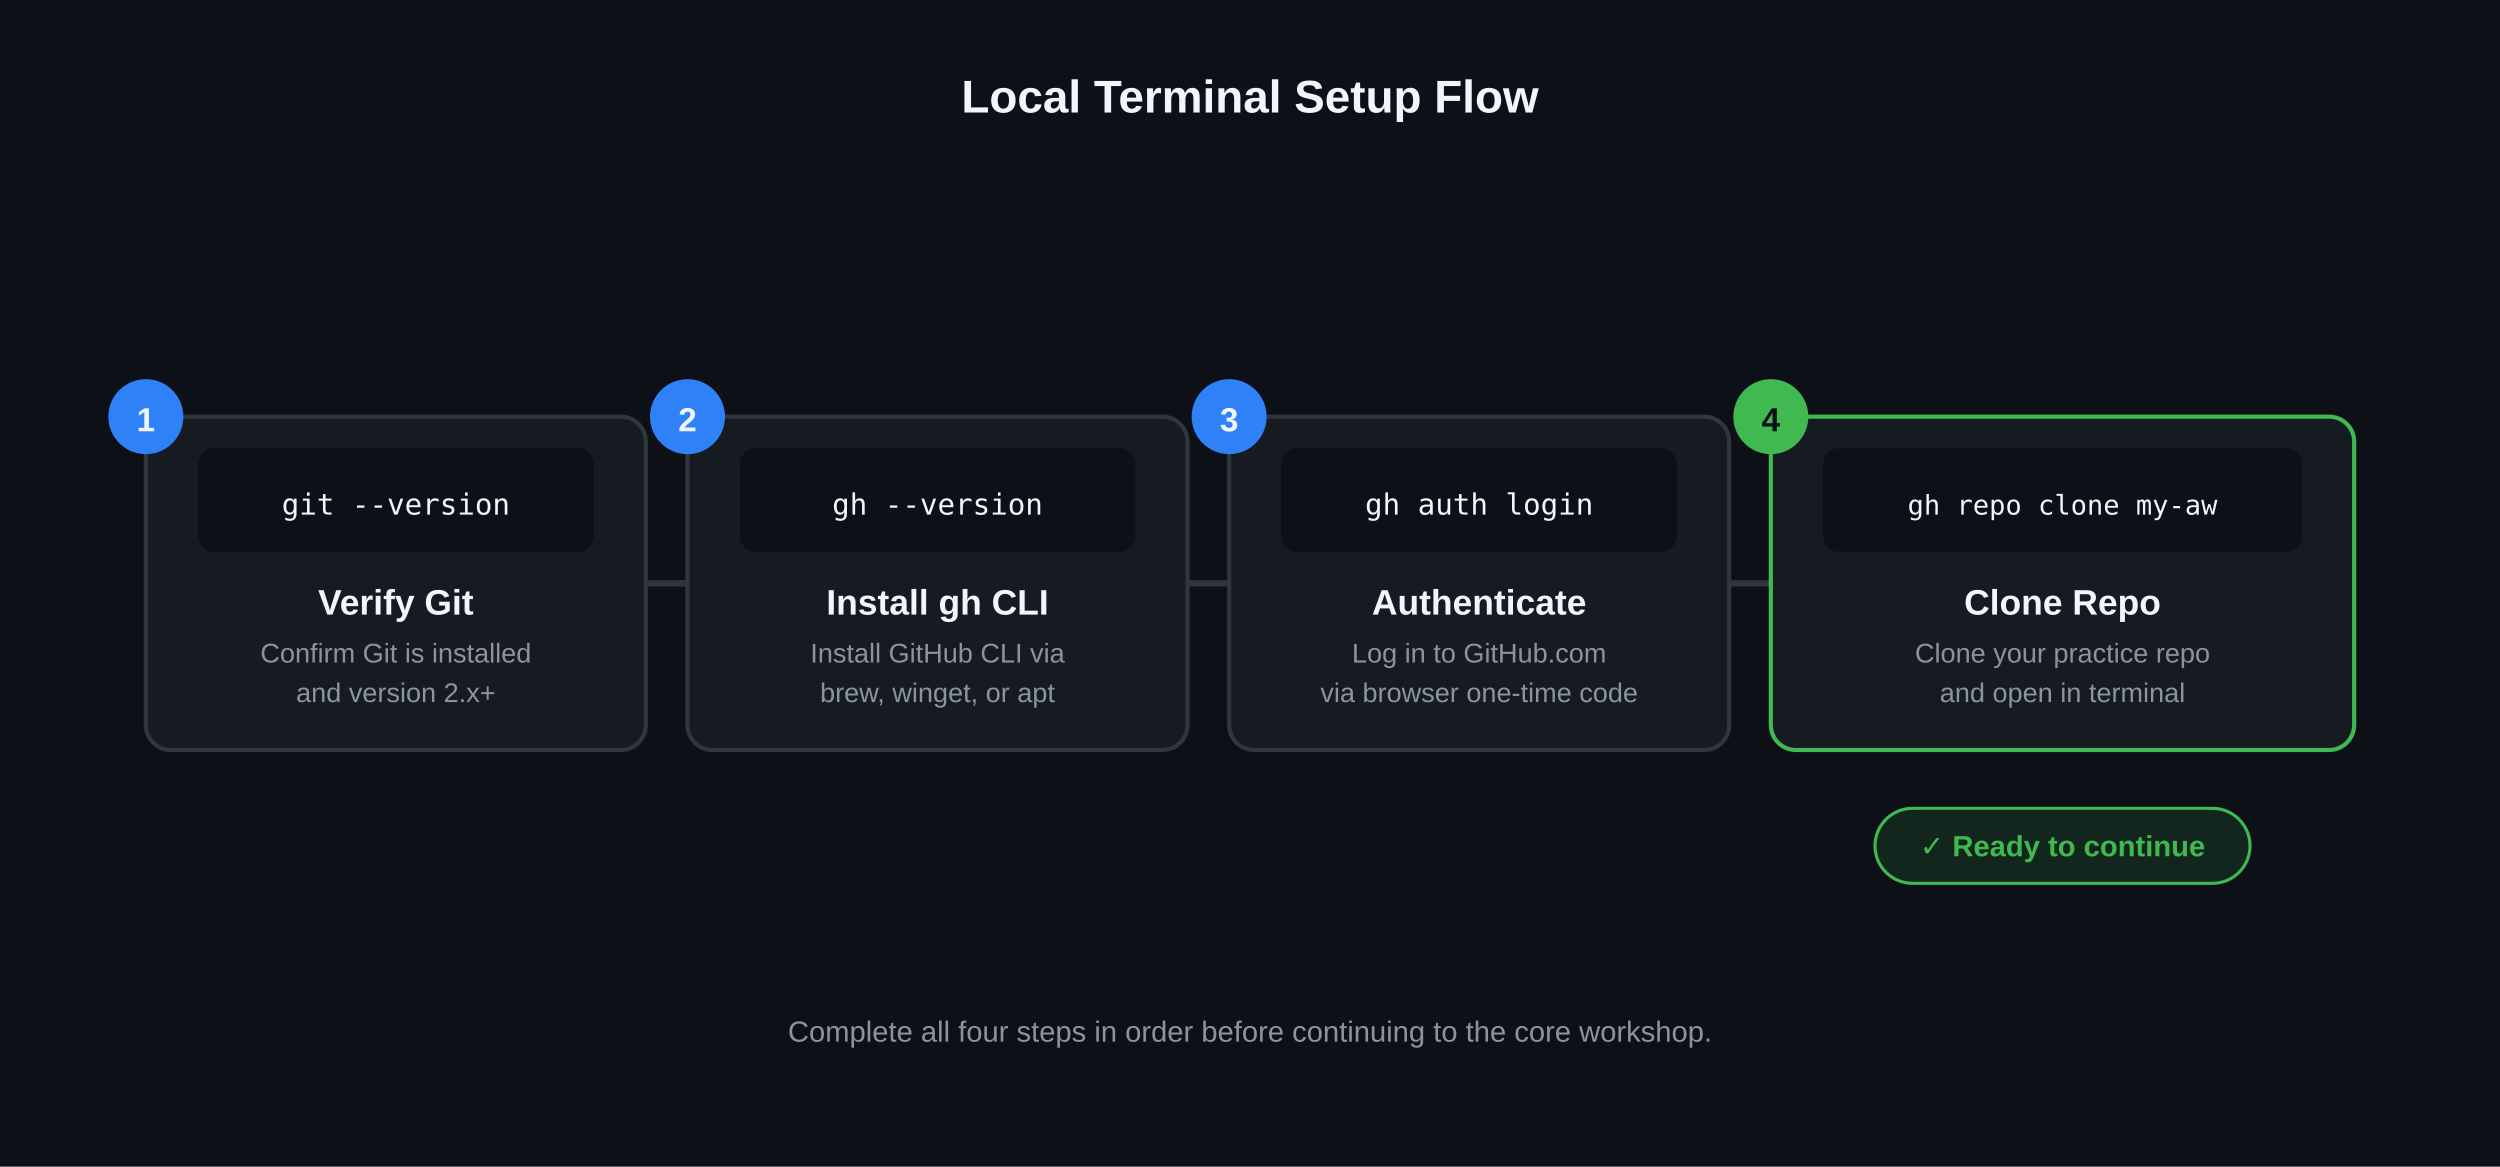
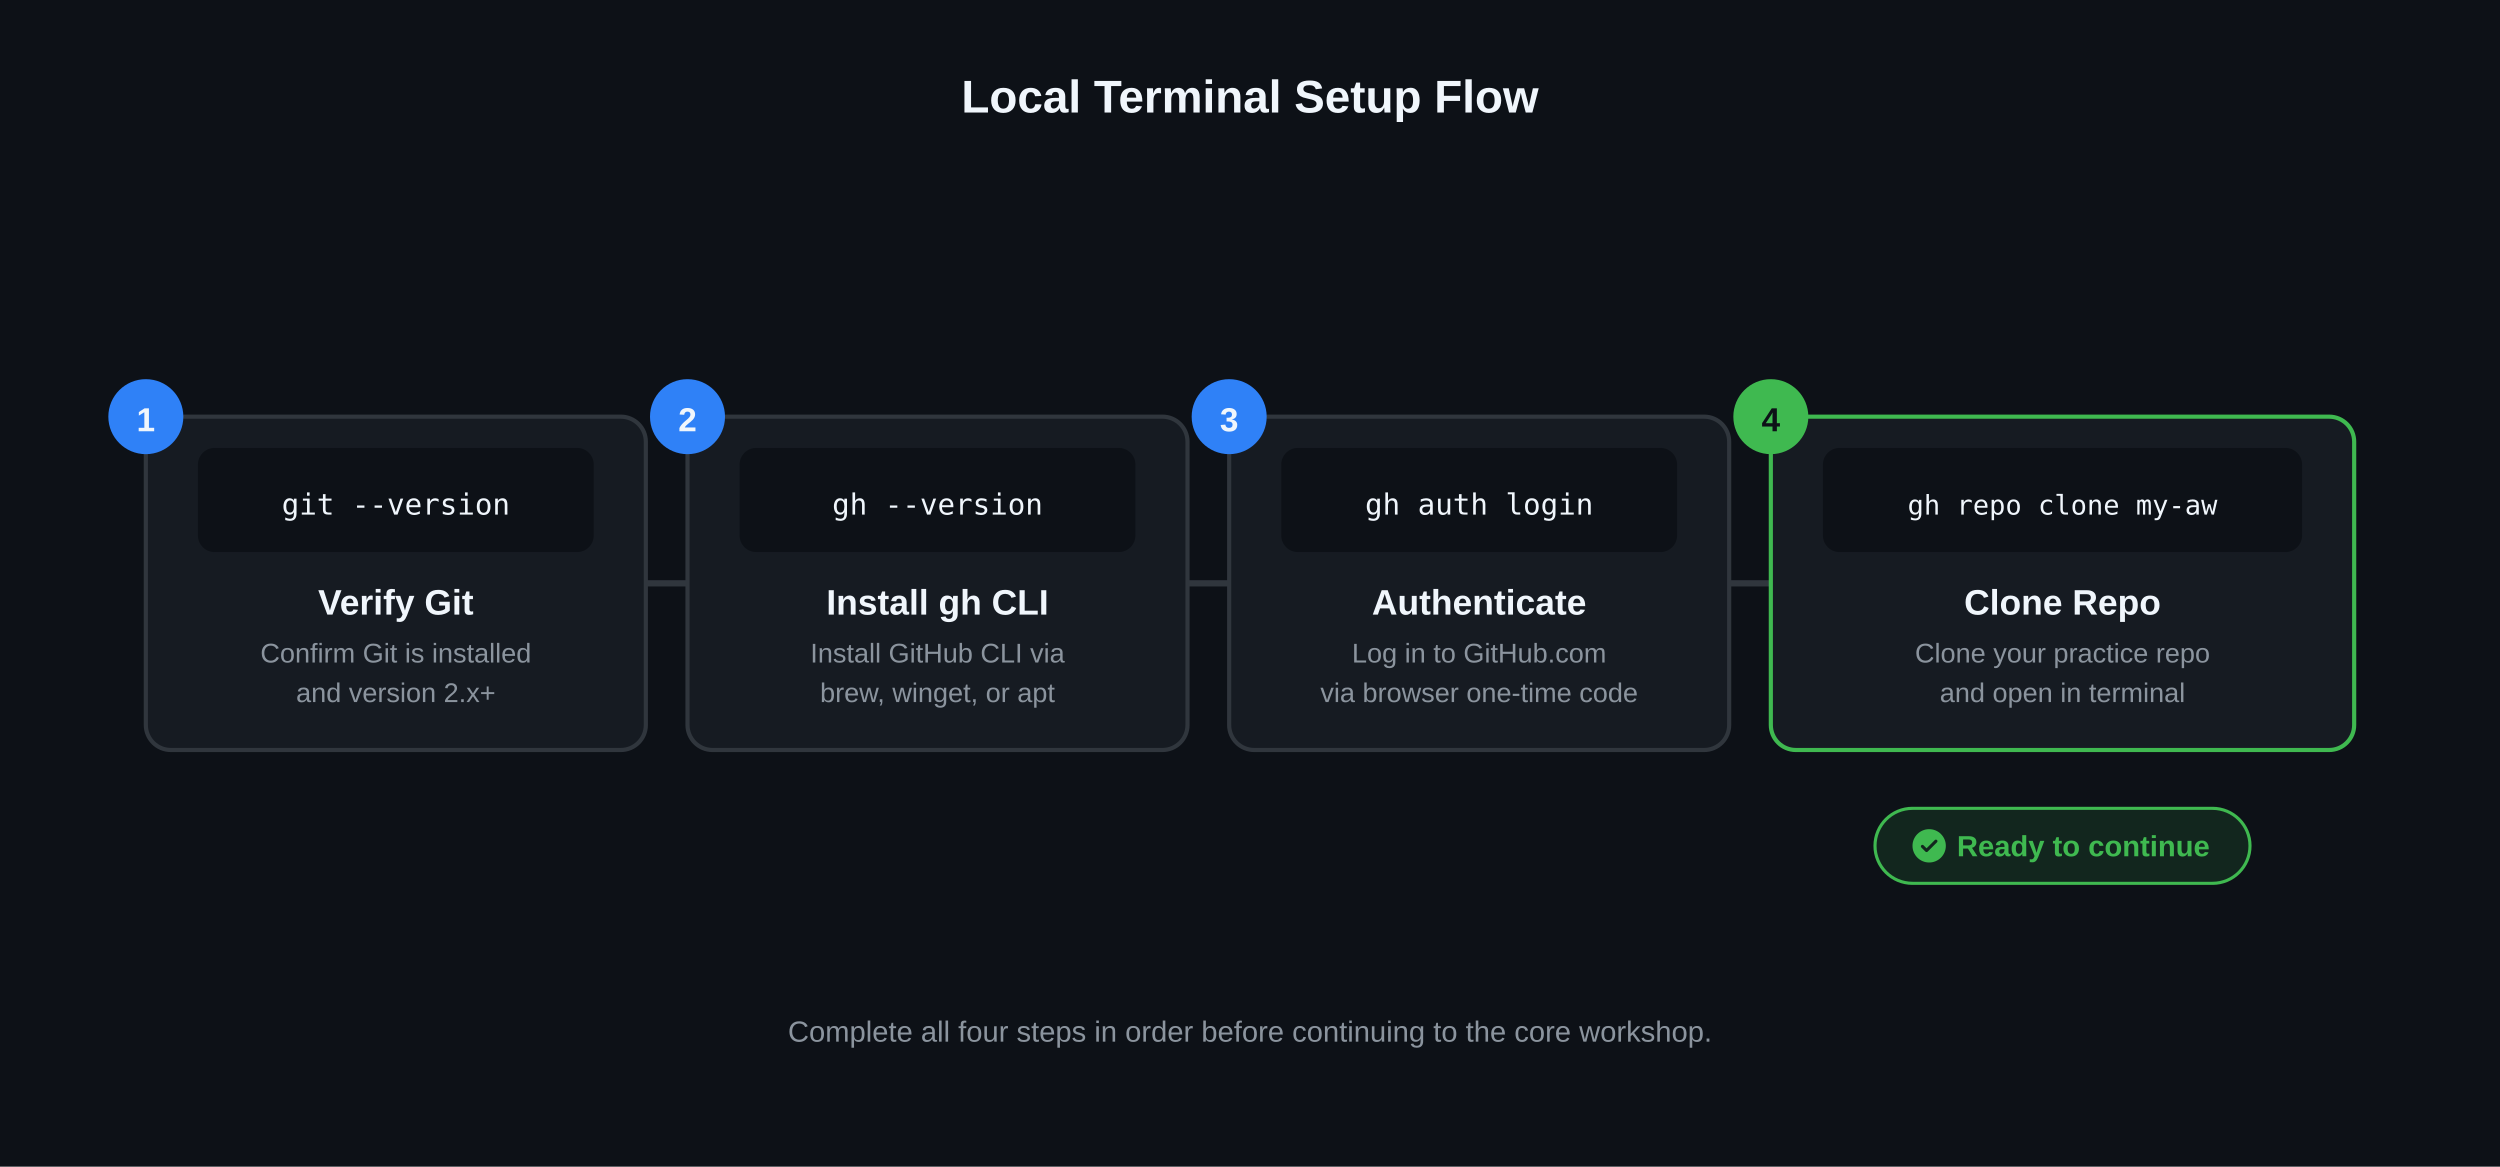
<svg xmlns="http://www.w3.org/2000/svg" width="1200" height="560" viewBox="0 0 1200 560" role="img" aria-label="Local setup flow: four sequential steps to set up your local terminal — Verify Git, Install gh CLI, Authenticate, Clone Repo">
  <rect width="1200" height="560" fill="#0d1117" />
  <text x="600" y="54" font-family="Arial, sans-serif" font-size="22" font-weight="bold" fill="#f0f6fc" text-anchor="middle">Local Terminal Setup Flow</text>
  <line x1="310" y1="280" x2="376" y2="280" stroke="#30363d" stroke-width="3" />
  <polygon points="376,274 390,280 376,286" fill="#30363d" />
  <line x1="570" y1="280" x2="636" y2="280" stroke="#30363d" stroke-width="3" />
  <polygon points="636,274 650,280 636,286" fill="#30363d" />
  <line x1="830" y1="280" x2="896" y2="280" stroke="#30363d" stroke-width="3" />
  <polygon points="896,274 910,280 896,286" fill="#30363d" />
  <rect x="70" y="200" width="240" height="160" rx="12" fill="#161b22" stroke="#30363d" stroke-width="2" />
  <circle cx="70" cy="200" r="18" fill="#2f81f7" />
  <text x="70" y="207" font-family="Arial, sans-serif" font-size="16" font-weight="bold" fill="#f0f6fc" text-anchor="middle">1</text>
  <rect x="95" y="215" width="190" height="50" rx="8" fill="#0d1117" />
  <text x="190" y="247" font-family="monospace" font-size="14" fill="#f0f6fc" text-anchor="middle">git --version</text>
  <text x="190" y="295" font-family="Arial, sans-serif" font-size="17" font-weight="bold" fill="#f0f6fc" text-anchor="middle">Verify Git</text>
  <text x="190" y="318" font-family="Arial, sans-serif" font-size="13" fill="#8b949e" text-anchor="middle">Confirm Git is installed</text>
  <text x="190" y="337" font-family="Arial, sans-serif" font-size="13" fill="#8b949e" text-anchor="middle">and version 2.x+</text>
  <rect x="330" y="200" width="240" height="160" rx="12" fill="#161b22" stroke="#30363d" stroke-width="2" />
  <circle cx="330" cy="200" r="18" fill="#2f81f7" />
  <text x="330" y="207" font-family="Arial, sans-serif" font-size="16" font-weight="bold" fill="#f0f6fc" text-anchor="middle">2</text>
  <rect x="355" y="215" width="190" height="50" rx="8" fill="#0d1117" />
  <text x="450" y="247" font-family="monospace" font-size="14" fill="#f0f6fc" text-anchor="middle">gh --version</text>
  <text x="450" y="295" font-family="Arial, sans-serif" font-size="17" font-weight="bold" fill="#f0f6fc" text-anchor="middle">Install gh CLI</text>
  <text x="450" y="318" font-family="Arial, sans-serif" font-size="13" fill="#8b949e" text-anchor="middle">Install GitHub CLI via</text>
  <text x="450" y="337" font-family="Arial, sans-serif" font-size="13" fill="#8b949e" text-anchor="middle">brew, winget, or apt</text>
  <rect x="590" y="200" width="240" height="160" rx="12" fill="#161b22" stroke="#30363d" stroke-width="2" />
  <circle cx="590" cy="200" r="18" fill="#2f81f7" />
  <text x="590" y="207" font-family="Arial, sans-serif" font-size="16" font-weight="bold" fill="#f0f6fc" text-anchor="middle">3</text>
  <rect x="615" y="215" width="190" height="50" rx="8" fill="#0d1117" />
  <text x="710" y="247" font-family="monospace" font-size="14" fill="#f0f6fc" text-anchor="middle">gh auth login</text>
  <text x="710" y="295" font-family="Arial, sans-serif" font-size="17" font-weight="bold" fill="#f0f6fc" text-anchor="middle">Authenticate</text>
  <text x="710" y="318" font-family="Arial, sans-serif" font-size="13" fill="#8b949e" text-anchor="middle">Log in to GitHub.com</text>
  <text x="710" y="337" font-family="Arial, sans-serif" font-size="13" fill="#8b949e" text-anchor="middle">via browser one-time code</text>
  <rect x="850" y="200" width="280" height="160" rx="12" fill="#161b22" stroke="#3fb950" stroke-width="2" />
  <circle cx="850" cy="200" r="18" fill="#3fb950" />
  <text x="850" y="207" font-family="Arial, sans-serif" font-size="16" font-weight="bold" fill="#0d1117" text-anchor="middle">4</text>
  <rect x="875" y="215" width="230" height="50" rx="8" fill="#0d1117" />
  <text x="990" y="247" font-family="monospace" font-size="13" fill="#f0f6fc" text-anchor="middle">gh repo clone my-aw</text>
  <text x="990" y="295" font-family="Arial, sans-serif" font-size="17" font-weight="bold" fill="#f0f6fc" text-anchor="middle">Clone Repo</text>
  <text x="990" y="318" font-family="Arial, sans-serif" font-size="13" fill="#8b949e" text-anchor="middle">Clone your practice repo</text>
  <text x="990" y="337" font-family="Arial, sans-serif" font-size="13" fill="#8b949e" text-anchor="middle">and open in terminal</text>
  <rect x="900" y="388" width="180" height="36" rx="18" fill="#12261e" stroke="#3fb950" stroke-width="1.5" />
-   <text x="990" y="411" font-family="Arial, sans-serif" font-size="14" font-weight="bold" fill="#3fb950" text-anchor="middle">✓ Ready to continue</text>
+   <path d="M8 16A8 8 0 1 1 8 0a8 8 0 0 1 0 16Zm3.78-9.72a.751.751 0 0 0-.018-1.042.751.751 0 0 0-1.042-.018L6.75 9.19 5.28 7.72a.751.751 0 0 0-1.042.018.751.751 0 0 0-.018 1.042l2 2a.75.75 0 0 0 1.06 0Z" fill="#3fb950" transform="translate(918 398)" />
+   <text x="1000" y="411" font-family="Arial, sans-serif" font-size="14" font-weight="bold" fill="#3fb950" text-anchor="middle">Ready to continue</text>
  <text x="600" y="500" font-family="Arial, sans-serif" font-size="14" fill="#8b949e" text-anchor="middle">Complete all four steps in order before continuing to the core workshop.</text>
</svg>
